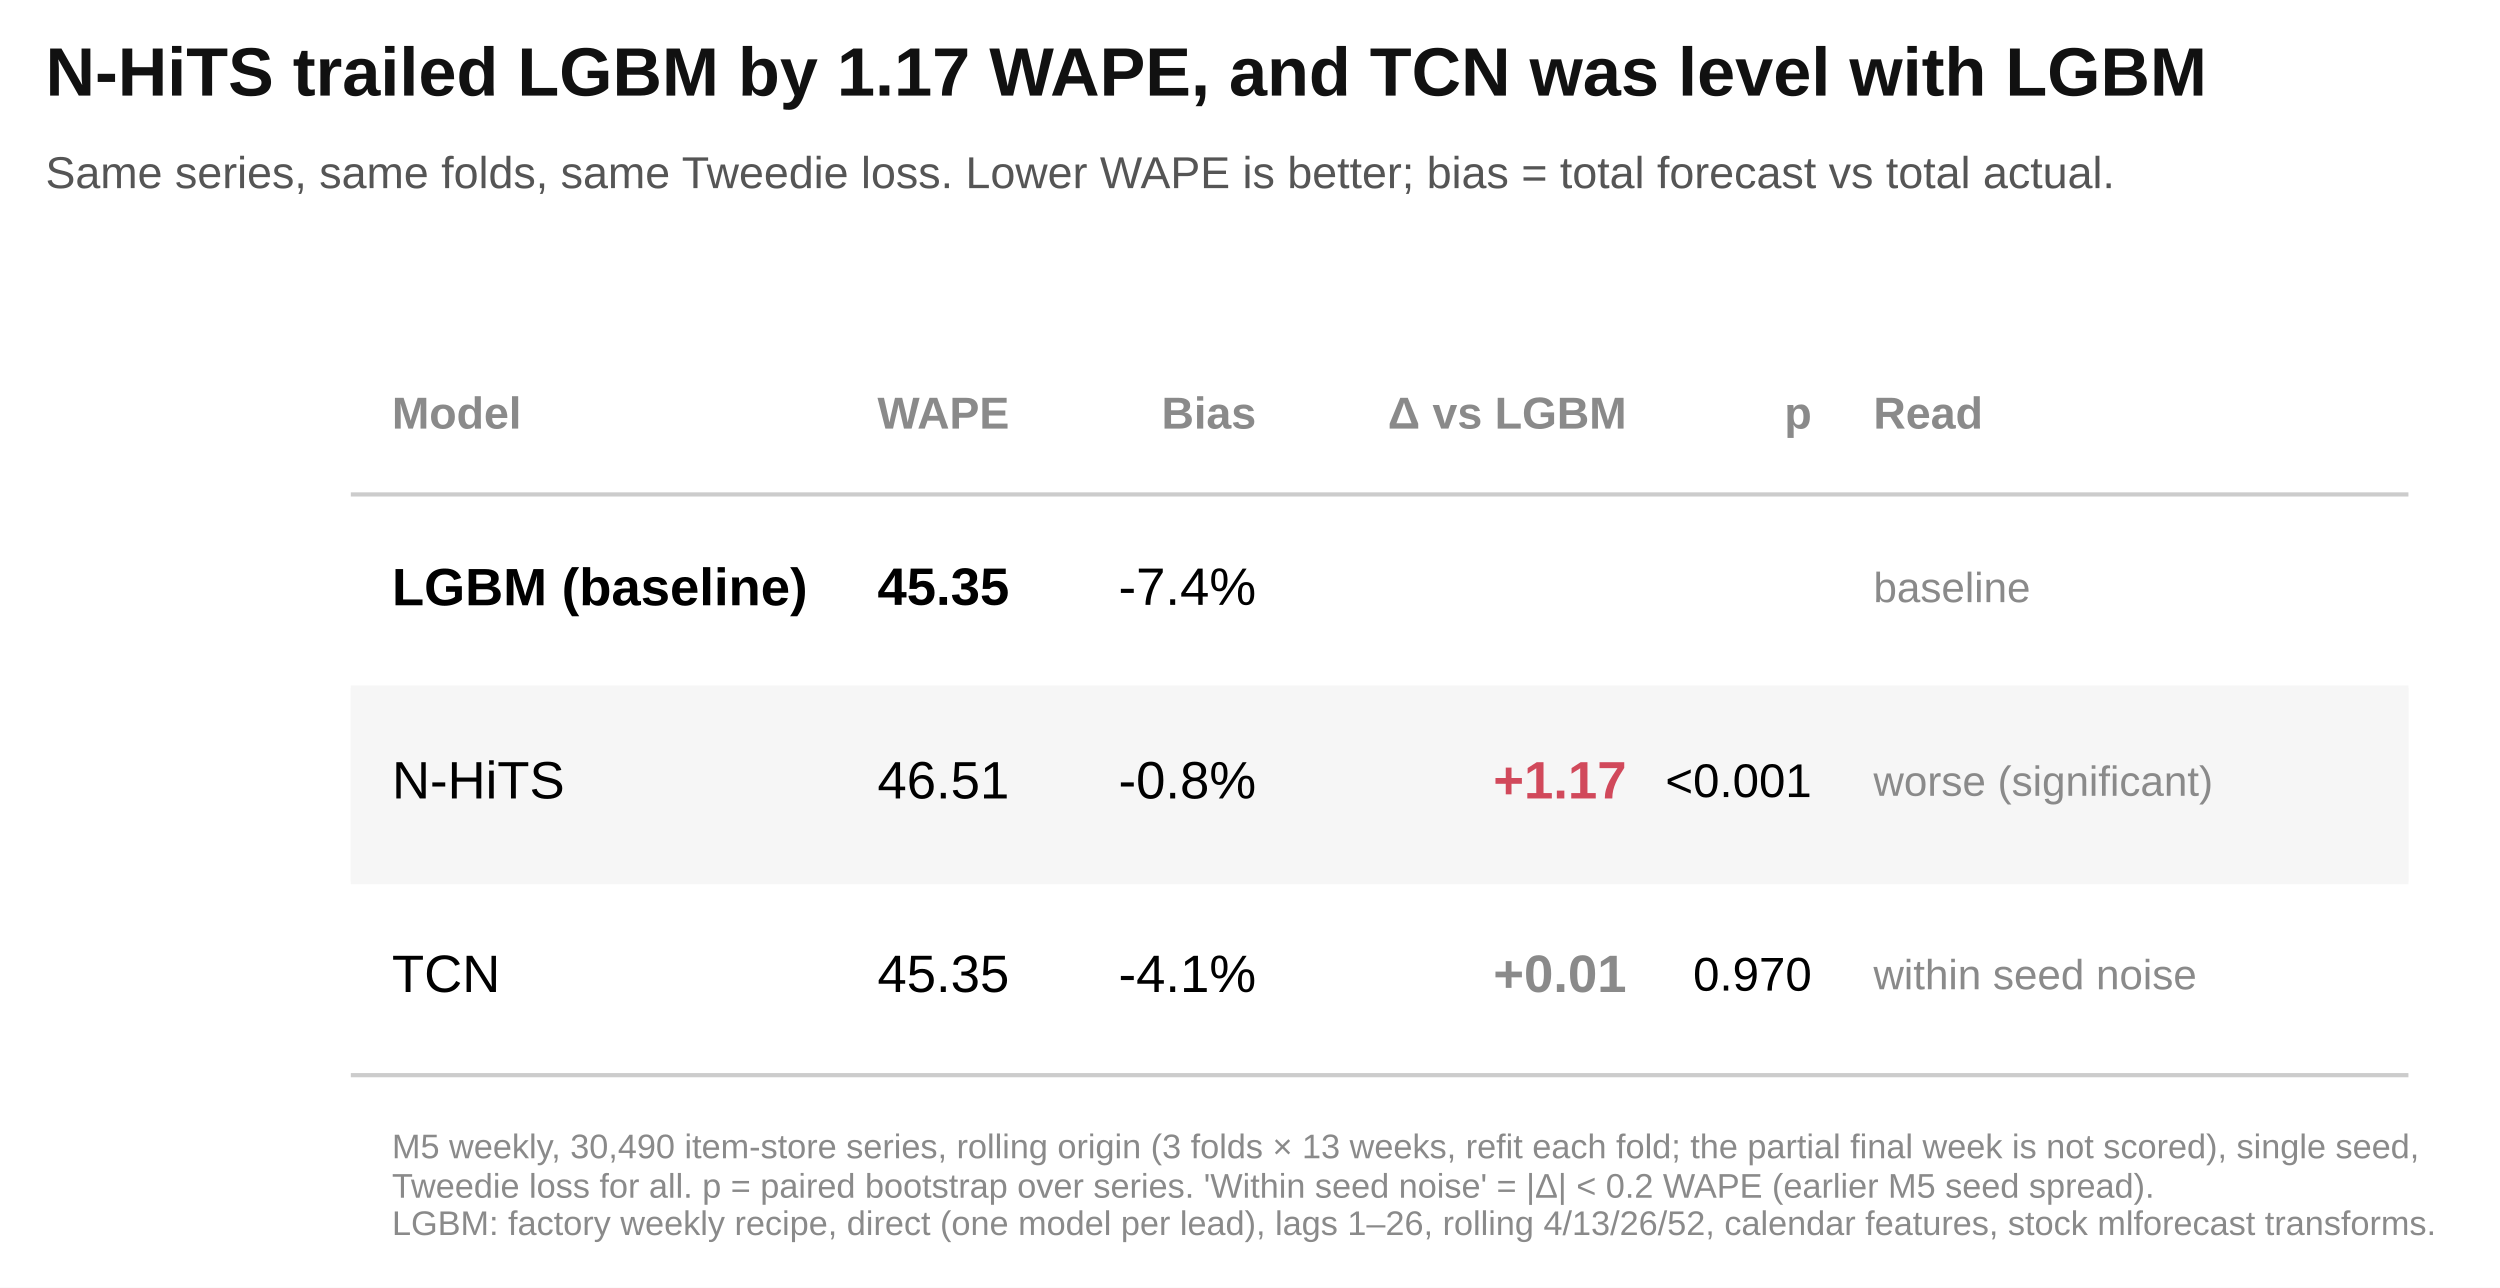
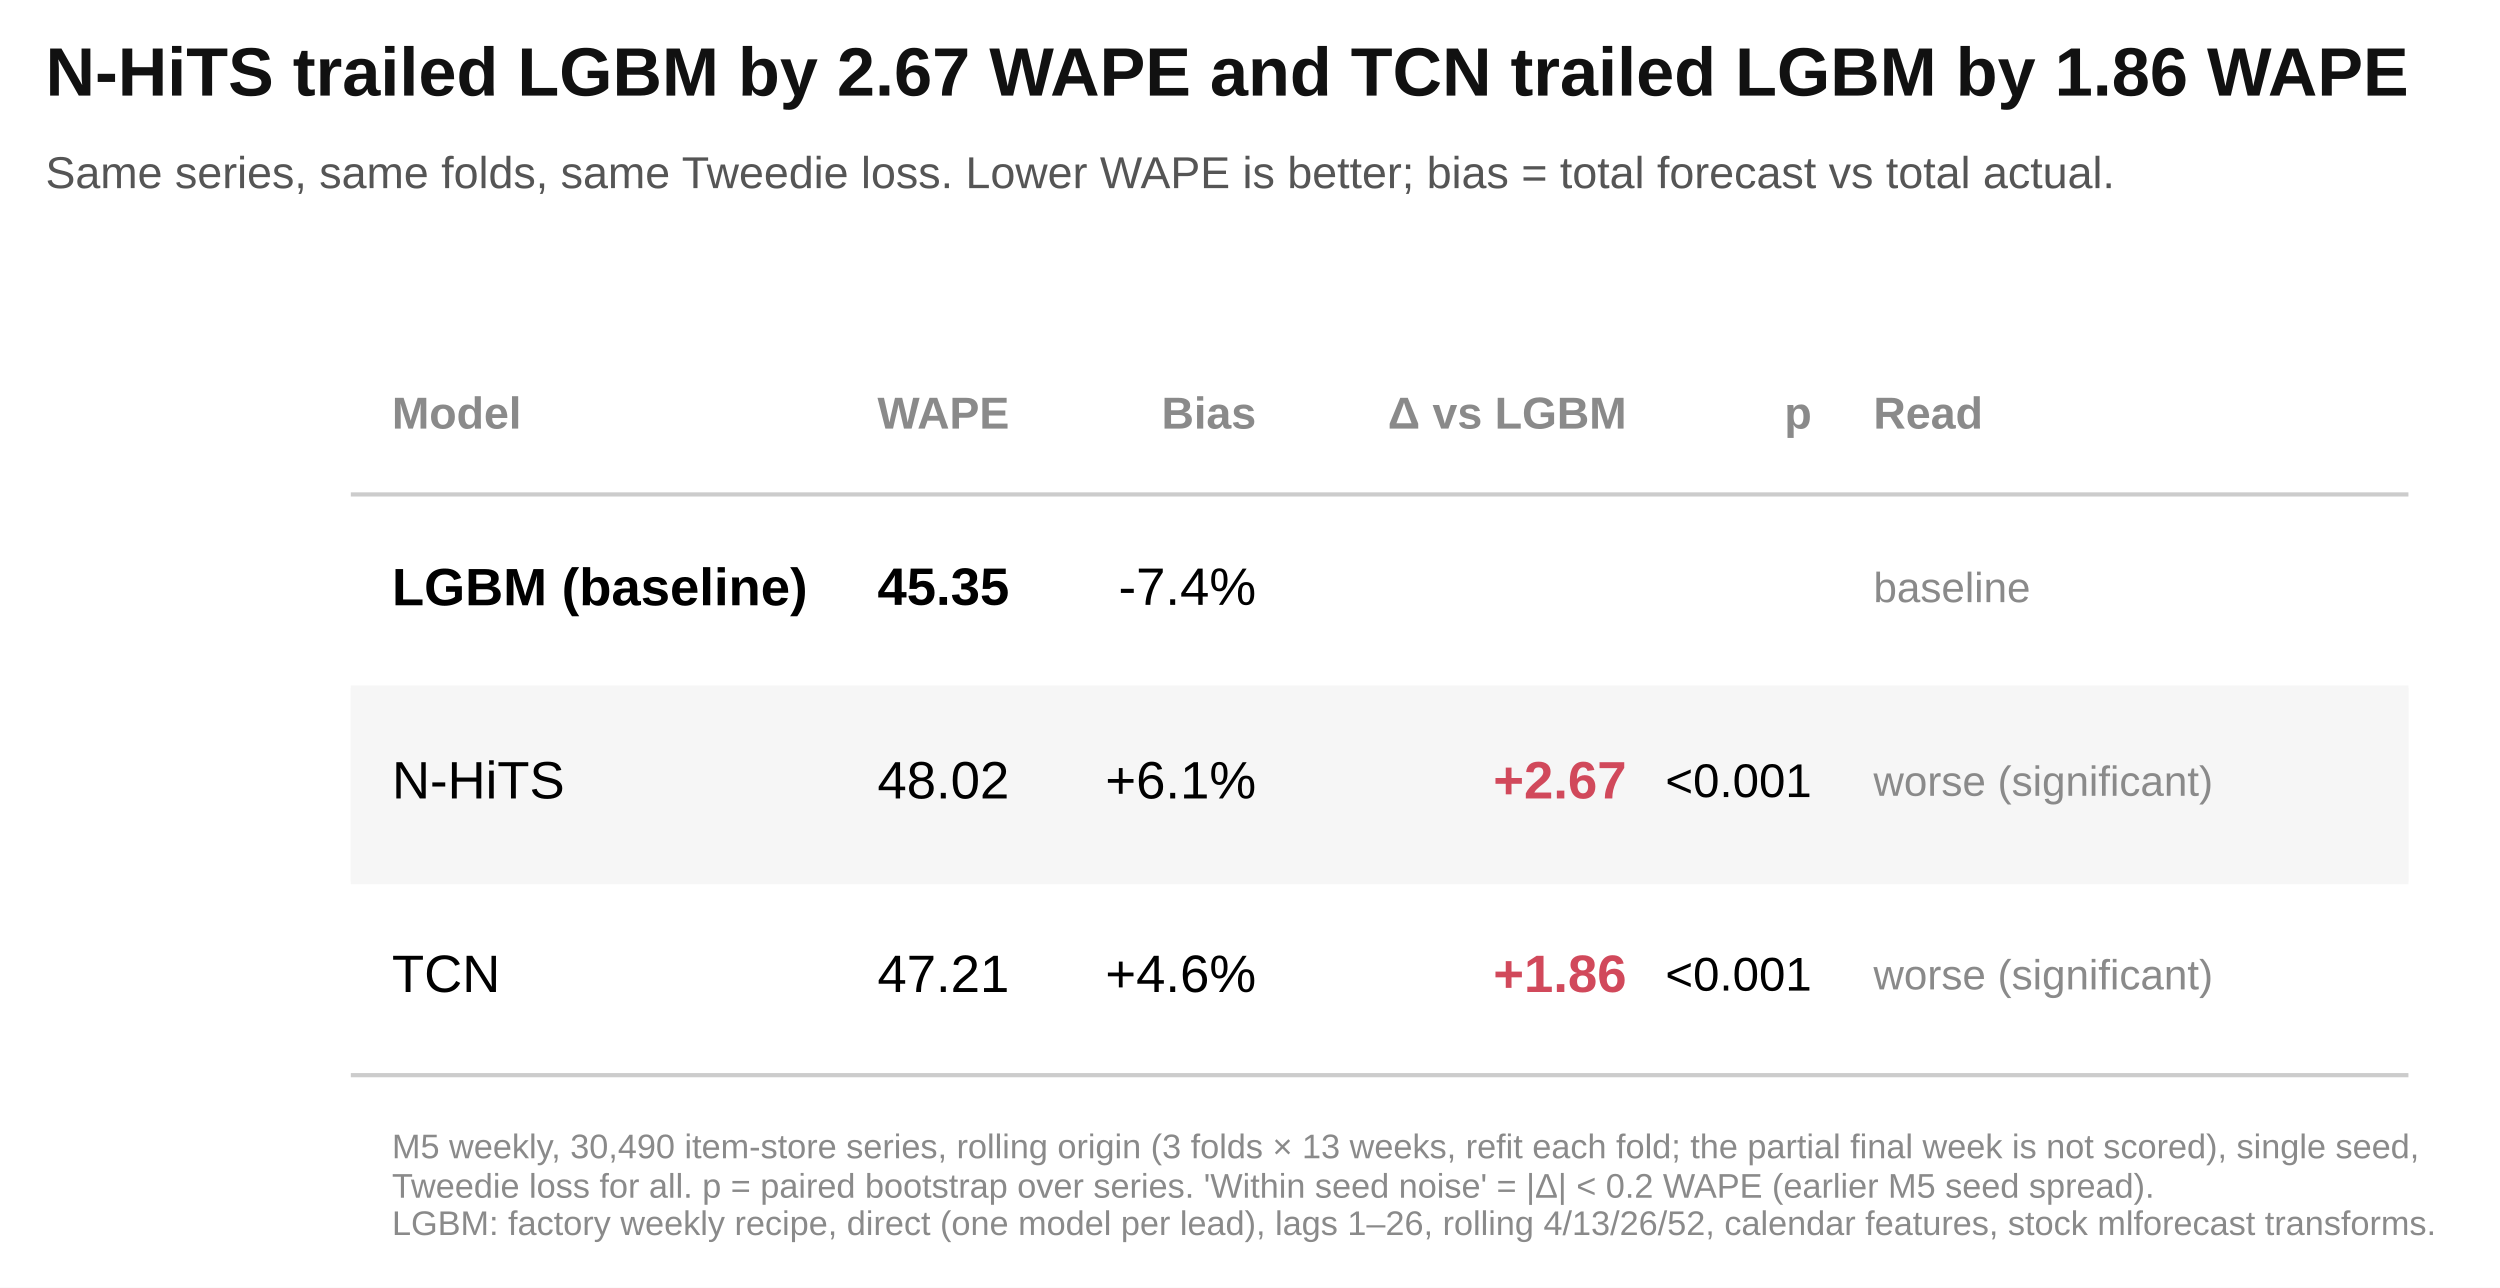
<svg xmlns="http://www.w3.org/2000/svg" width="474.585pt" height="244.449pt" viewBox="0 0 474.585 244.449" version="1.1">
  <defs>
    <style type="text/css">*{stroke-linejoin: round; stroke-linecap: butt}</style>
  </defs>
  <g id="figure_1">
    <g id="patch_1">
      <path d="M 0 244.449  L 474.585 244.449  L 474.585 0  L 0 0  z " style="fill: #ffffff" />
    </g>
    <g id="axes_1">
      <g id="patch_2">
-         <path d="M 66.6 130.611  L 457.2 130.611  L 457.2 167.356  L 66.6 167.356  z " clip-path="url(#pf980ee100e)" style="fill: #f6f6f6; stroke: #f6f6f6; stroke-linejoin: miter" />
+         <path d="M 66.6 130.611  L 457.2 130.611  L 457.2 167.356  L 66.6 167.356  z " clip-path="url(#p25044fe0a2)" style="fill: #f6f6f6; stroke: #f6f6f6; stroke-linejoin: miter" />
      </g>
      <g id="line2d_1">
-         <path d="M 66.6 93.865  L 457.2 93.865  " clip-path="url(#pf980ee100e)" style="fill: none; stroke: #cccccc; stroke-width: 0.8; stroke-linecap: square" />
+         <path d="M 66.6 93.865  L 457.2 93.865  " clip-path="url(#p25044fe0a2)" style="fill: none; stroke: #cccccc; stroke-width: 0.8; stroke-linecap: square" />
      </g>
      <g id="line2d_2">
-         <path d="M 66.6 204.101  L 457.2 204.101  " clip-path="url(#pf980ee100e)" style="fill: none; stroke: #cccccc; stroke-width: 0.8; stroke-linecap: square" />
+         <path d="M 66.6 204.101  L 457.2 204.101  " clip-path="url(#p25044fe0a2)" style="fill: none; stroke: #cccccc; stroke-width: 0.8; stroke-linecap: square" />
      </g>
      <g id="text_1">
        <text style="fill: #8a8a8a; font: 700 8.5px 'Helvetica Neue', 'Arial', 'DejaVu Sans'; text-anchor: start" x="74.412" y="81.365" transform="rotate(-0 74.412 81.36479)">Model</text>
      </g>
      <g id="text_2">
        <text style="fill: #8a8a8a; font: 700 8.5px 'Helvetica Neue', 'Arial', 'DejaVu Sans'; text-anchor: end" x="191.592" y="81.365" transform="rotate(-0 191.592 81.36479)">WAPE</text>
      </g>
      <g id="text_3">
        <text style="fill: #8a8a8a; font: 700 8.5px 'Helvetica Neue', 'Arial', 'DejaVu Sans'; text-anchor: end" x="238.464" y="81.365" transform="rotate(-0 238.464 81.36479)">Bias</text>
      </g>
      <g id="text_4">
        <text style="fill: #8a8a8a; font: 700 8.5px 'Helvetica Neue', 'Arial', 'DejaVu Sans'; text-anchor: end" x="308.772" y="81.365" transform="rotate(-0 308.772 81.36479)">Δ vs LGBM</text>
      </g>
      <g id="text_5">
        <text style="fill: #8a8a8a; font: 700 8.5px 'Helvetica Neue', 'Arial', 'DejaVu Sans'; text-anchor: end" x="343.926" y="81.365" transform="rotate(-0 343.926 81.36479)">p</text>
      </g>
      <g id="text_6">
        <text style="fill: #8a8a8a; font: 700 8.5px 'Helvetica Neue', 'Arial', 'DejaVu Sans'; text-anchor: start" x="355.644" y="81.365" transform="rotate(-0 355.644 81.36479)">Read</text>
      </g>
      <g id="text_7">
        <text style="font: 700 10px 'Helvetica Neue', 'Arial', 'DejaVu Sans'; text-anchor: start" x="74.412" y="114.908" transform="rotate(-0 74.412 114.9075)">LGBM (baseline)</text>
      </g>
      <g id="text_8">
        <text style="font: 700 10px 'Helvetica Neue', 'Arial', 'DejaVu Sans'; text-anchor: end" x="191.592" y="114.823" transform="rotate(-0 191.592 114.8232)">45.35</text>
      </g>
      <g id="text_9">
        <text style="font: 10px 'Helvetica Neue', 'Arial', 'DejaVu Sans'; text-anchor: end" x="238.464" y="114.823" transform="rotate(-0 238.464 114.8232)">-7.4%</text>
      </g>
      <g id="text_10">
        <text style="fill: #8a8a8a; font: 8px 'Helvetica Neue', 'Arial', 'DejaVu Sans'; text-anchor: start" x="355.644" y="114.306" transform="rotate(-0 355.644 114.3061)">baseline</text>
      </g>
      <g id="text_11">
        <text style="font: 10px 'Helvetica Neue', 'Arial', 'DejaVu Sans'; text-anchor: start" x="74.412" y="151.568" transform="rotate(-0 74.412 151.5683)">N-HiTS</text>
      </g>
      <g id="text_12">
-         <text style="font: 10px 'Helvetica Neue', 'Arial', 'DejaVu Sans'; text-anchor: end" x="191.592" y="151.568" transform="rotate(-0 191.592 151.5683)">46.51</text>
+         <text style="font: 10px 'Helvetica Neue', 'Arial', 'DejaVu Sans'; text-anchor: end" x="191.592" y="151.568" transform="rotate(-0 191.592 151.5683)">48.02</text>
      </g>
      <g id="text_13">
-         <text style="font: 10px 'Helvetica Neue', 'Arial', 'DejaVu Sans'; text-anchor: end" x="238.464" y="151.568" transform="rotate(-0 238.464 151.5683)">-0.8%</text>
+         <text style="font: 10px 'Helvetica Neue', 'Arial', 'DejaVu Sans'; text-anchor: end" x="238.464" y="151.568" transform="rotate(-0 238.464 151.5683)">+6.1%</text>
      </g>
      <g id="text_14">
-         <text style="fill: #d1495b; font: 700 10px 'Helvetica Neue', 'Arial', 'DejaVu Sans'; text-anchor: end" x="308.772" y="151.568" transform="rotate(-0 308.772 151.5683)">+1.17</text>
+         <text style="fill: #d1495b; font: 700 10px 'Helvetica Neue', 'Arial', 'DejaVu Sans'; text-anchor: end" x="308.772" y="151.568" transform="rotate(-0 308.772 151.5683)">+2.67</text>
      </g>
      <g id="text_15">
        <text style="font: 9px 'Helvetica Neue', 'Arial', 'DejaVu Sans'; text-anchor: end" x="343.926" y="151.31" transform="rotate(-0 343.926 151.3098)">&lt;0.001</text>
      </g>
      <g id="text_16">
        <text style="fill: #8a8a8a; font: 8px 'Helvetica Neue', 'Arial', 'DejaVu Sans'; text-anchor: start" x="355.644" y="151.071" transform="rotate(-0 355.644 151.0706)">worse (significant)</text>
      </g>
      <g id="text_17">
        <text style="font: 10px 'Helvetica Neue', 'Arial', 'DejaVu Sans'; text-anchor: start" x="74.412" y="188.313" transform="rotate(-0 74.412 188.3134)">TCN</text>
      </g>
      <g id="text_18">
-         <text style="font: 10px 'Helvetica Neue', 'Arial', 'DejaVu Sans'; text-anchor: end" x="191.592" y="188.313" transform="rotate(-0 191.592 188.3134)">45.35</text>
+         <text style="font: 10px 'Helvetica Neue', 'Arial', 'DejaVu Sans'; text-anchor: end" x="191.592" y="188.313" transform="rotate(-0 191.592 188.3134)">47.21</text>
      </g>
      <g id="text_19">
-         <text style="font: 10px 'Helvetica Neue', 'Arial', 'DejaVu Sans'; text-anchor: end" x="238.464" y="188.313" transform="rotate(-0 238.464 188.3134)">-4.1%</text>
+         <text style="font: 10px 'Helvetica Neue', 'Arial', 'DejaVu Sans'; text-anchor: end" x="238.464" y="188.313" transform="rotate(-0 238.464 188.3134)">+4.6%</text>
      </g>
      <g id="text_20">
-         <text style="fill: #8a8a8a; font: 700 10px 'Helvetica Neue', 'Arial', 'DejaVu Sans'; text-anchor: end" x="308.772" y="188.313" transform="rotate(-0 308.772 188.3134)">+0.01</text>
+         <text style="fill: #d1495b; font: 700 10px 'Helvetica Neue', 'Arial', 'DejaVu Sans'; text-anchor: end" x="308.772" y="188.313" transform="rotate(-0 308.772 188.3134)">+1.86</text>
      </g>
      <g id="text_21">
-         <text style="font: 9px 'Helvetica Neue', 'Arial', 'DejaVu Sans'; text-anchor: end" x="343.926" y="188.055" transform="rotate(-0 343.926 188.0549)">0.970</text>
+         <text style="font: 9px 'Helvetica Neue', 'Arial', 'DejaVu Sans'; text-anchor: end" x="343.926" y="188.055" transform="rotate(-0 343.926 188.0549)">&lt;0.001</text>
      </g>
      <g id="text_22">
-         <text style="fill: #8a8a8a; font: 8px 'Helvetica Neue', 'Arial', 'DejaVu Sans'; text-anchor: start" x="355.644" y="187.796" transform="rotate(-0 355.644 187.7964)">within seed noise</text>
+         <text style="fill: #8a8a8a; font: 8px 'Helvetica Neue', 'Arial', 'DejaVu Sans'; text-anchor: start" x="355.644" y="187.816" transform="rotate(-0 355.644 187.8157)">worse (significant)</text>
      </g>
      <g id="text_23">
        <text style="fill: #8a8a8a; font: 6.5px 'Helvetica Neue', 'Arial', 'DejaVu Sans'" transform="translate(74.412 219.8754)">M5 weekly, 30,490 item-store series, rolling origin (3 folds × 13 weeks, refit each fold; the partial final week is not scored), single seed,</text>
        <text style="fill: #8a8a8a; font: 6.5px 'Helvetica Neue', 'Arial', 'DejaVu Sans'" transform="translate(74.412 227.3647)">Tweedie loss for all. p = paired bootstrap over series. 'Within seed noise' = |Δ| &lt; 0.2 WAPE (earlier M5 seed spread).</text>
        <text style="fill: #8a8a8a; font: 6.5px 'Helvetica Neue', 'Arial', 'DejaVu Sans'" transform="translate(74.412 234.4503)">LGBM: factory weekly recipe, direct (one model per lead), lags 1–26, rolling 4/13/26/52, calendar features, stock mlforecast transforms.</text>
      </g>
    </g>
    <g id="text_24">
      <text style="fill: #555555; font: 8.5px 'Helvetica Neue', 'Arial', 'DejaVu Sans'; text-anchor: start" x="8.64" y="35.719" transform="rotate(-0 8.64 35.71883)">Same series, same folds, same Tweedie loss. Lower WAPE is better; bias = total forecast vs total actual.</text>
    </g>
    <g id="text_25">
-       <text style="fill: #111111; font: 700 13px 'Helvetica Neue', 'Arial', 'DejaVu Sans'; text-anchor: start" x="8.64" y="18.142" transform="rotate(-0 8.64 18.14219)">N-HiTS trailed LGBM by 1.17 WAPE, and TCN was level with LGBM</text>
+       <text style="fill: #111111; font: 700 13px 'Helvetica Neue', 'Arial', 'DejaVu Sans'; text-anchor: start" x="8.64" y="18.142" transform="rotate(-0 8.64 18.14219)">N-HiTS trailed LGBM by 2.67 WAPE and TCN trailed LGBM by 1.86 WAPE</text>
    </g>
  </g>
  <defs>
-     <clipPath id="pf980ee100e">
+     <clipPath id="p25044fe0a2">
      <rect x="66.6" y="58.958" width="390.6" height="158.004" />
    </clipPath>
  </defs>
</svg>
